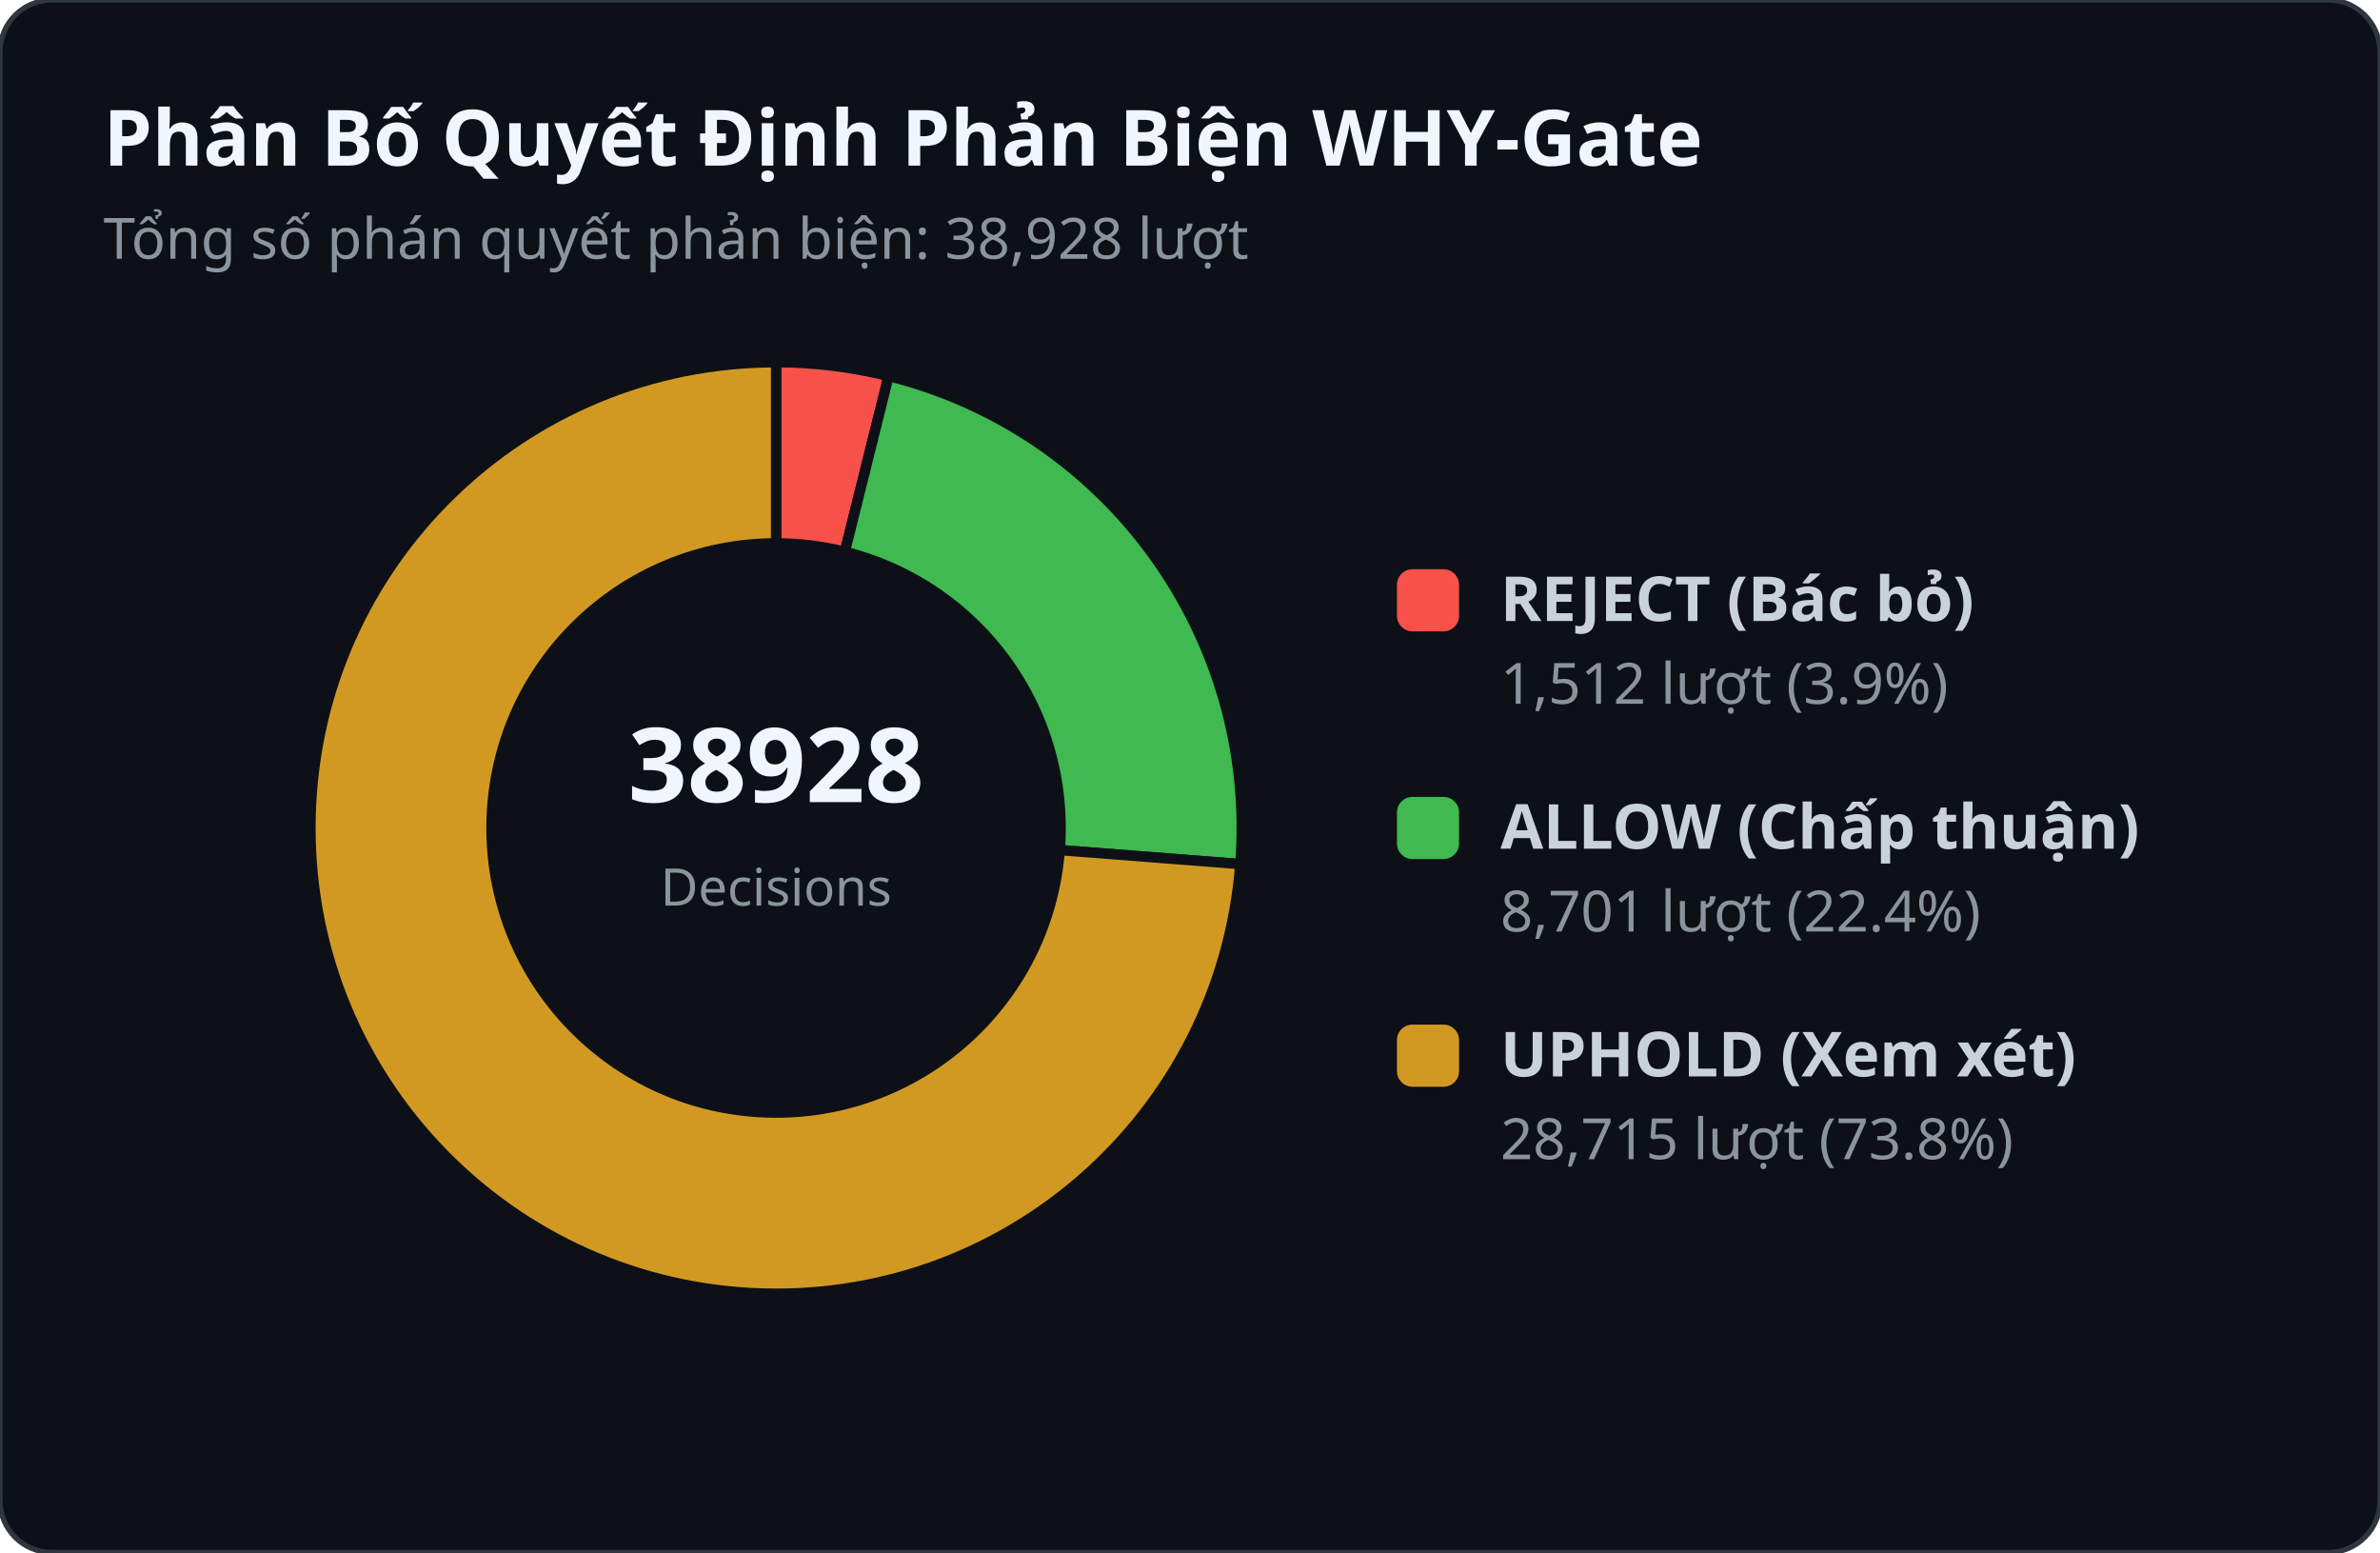
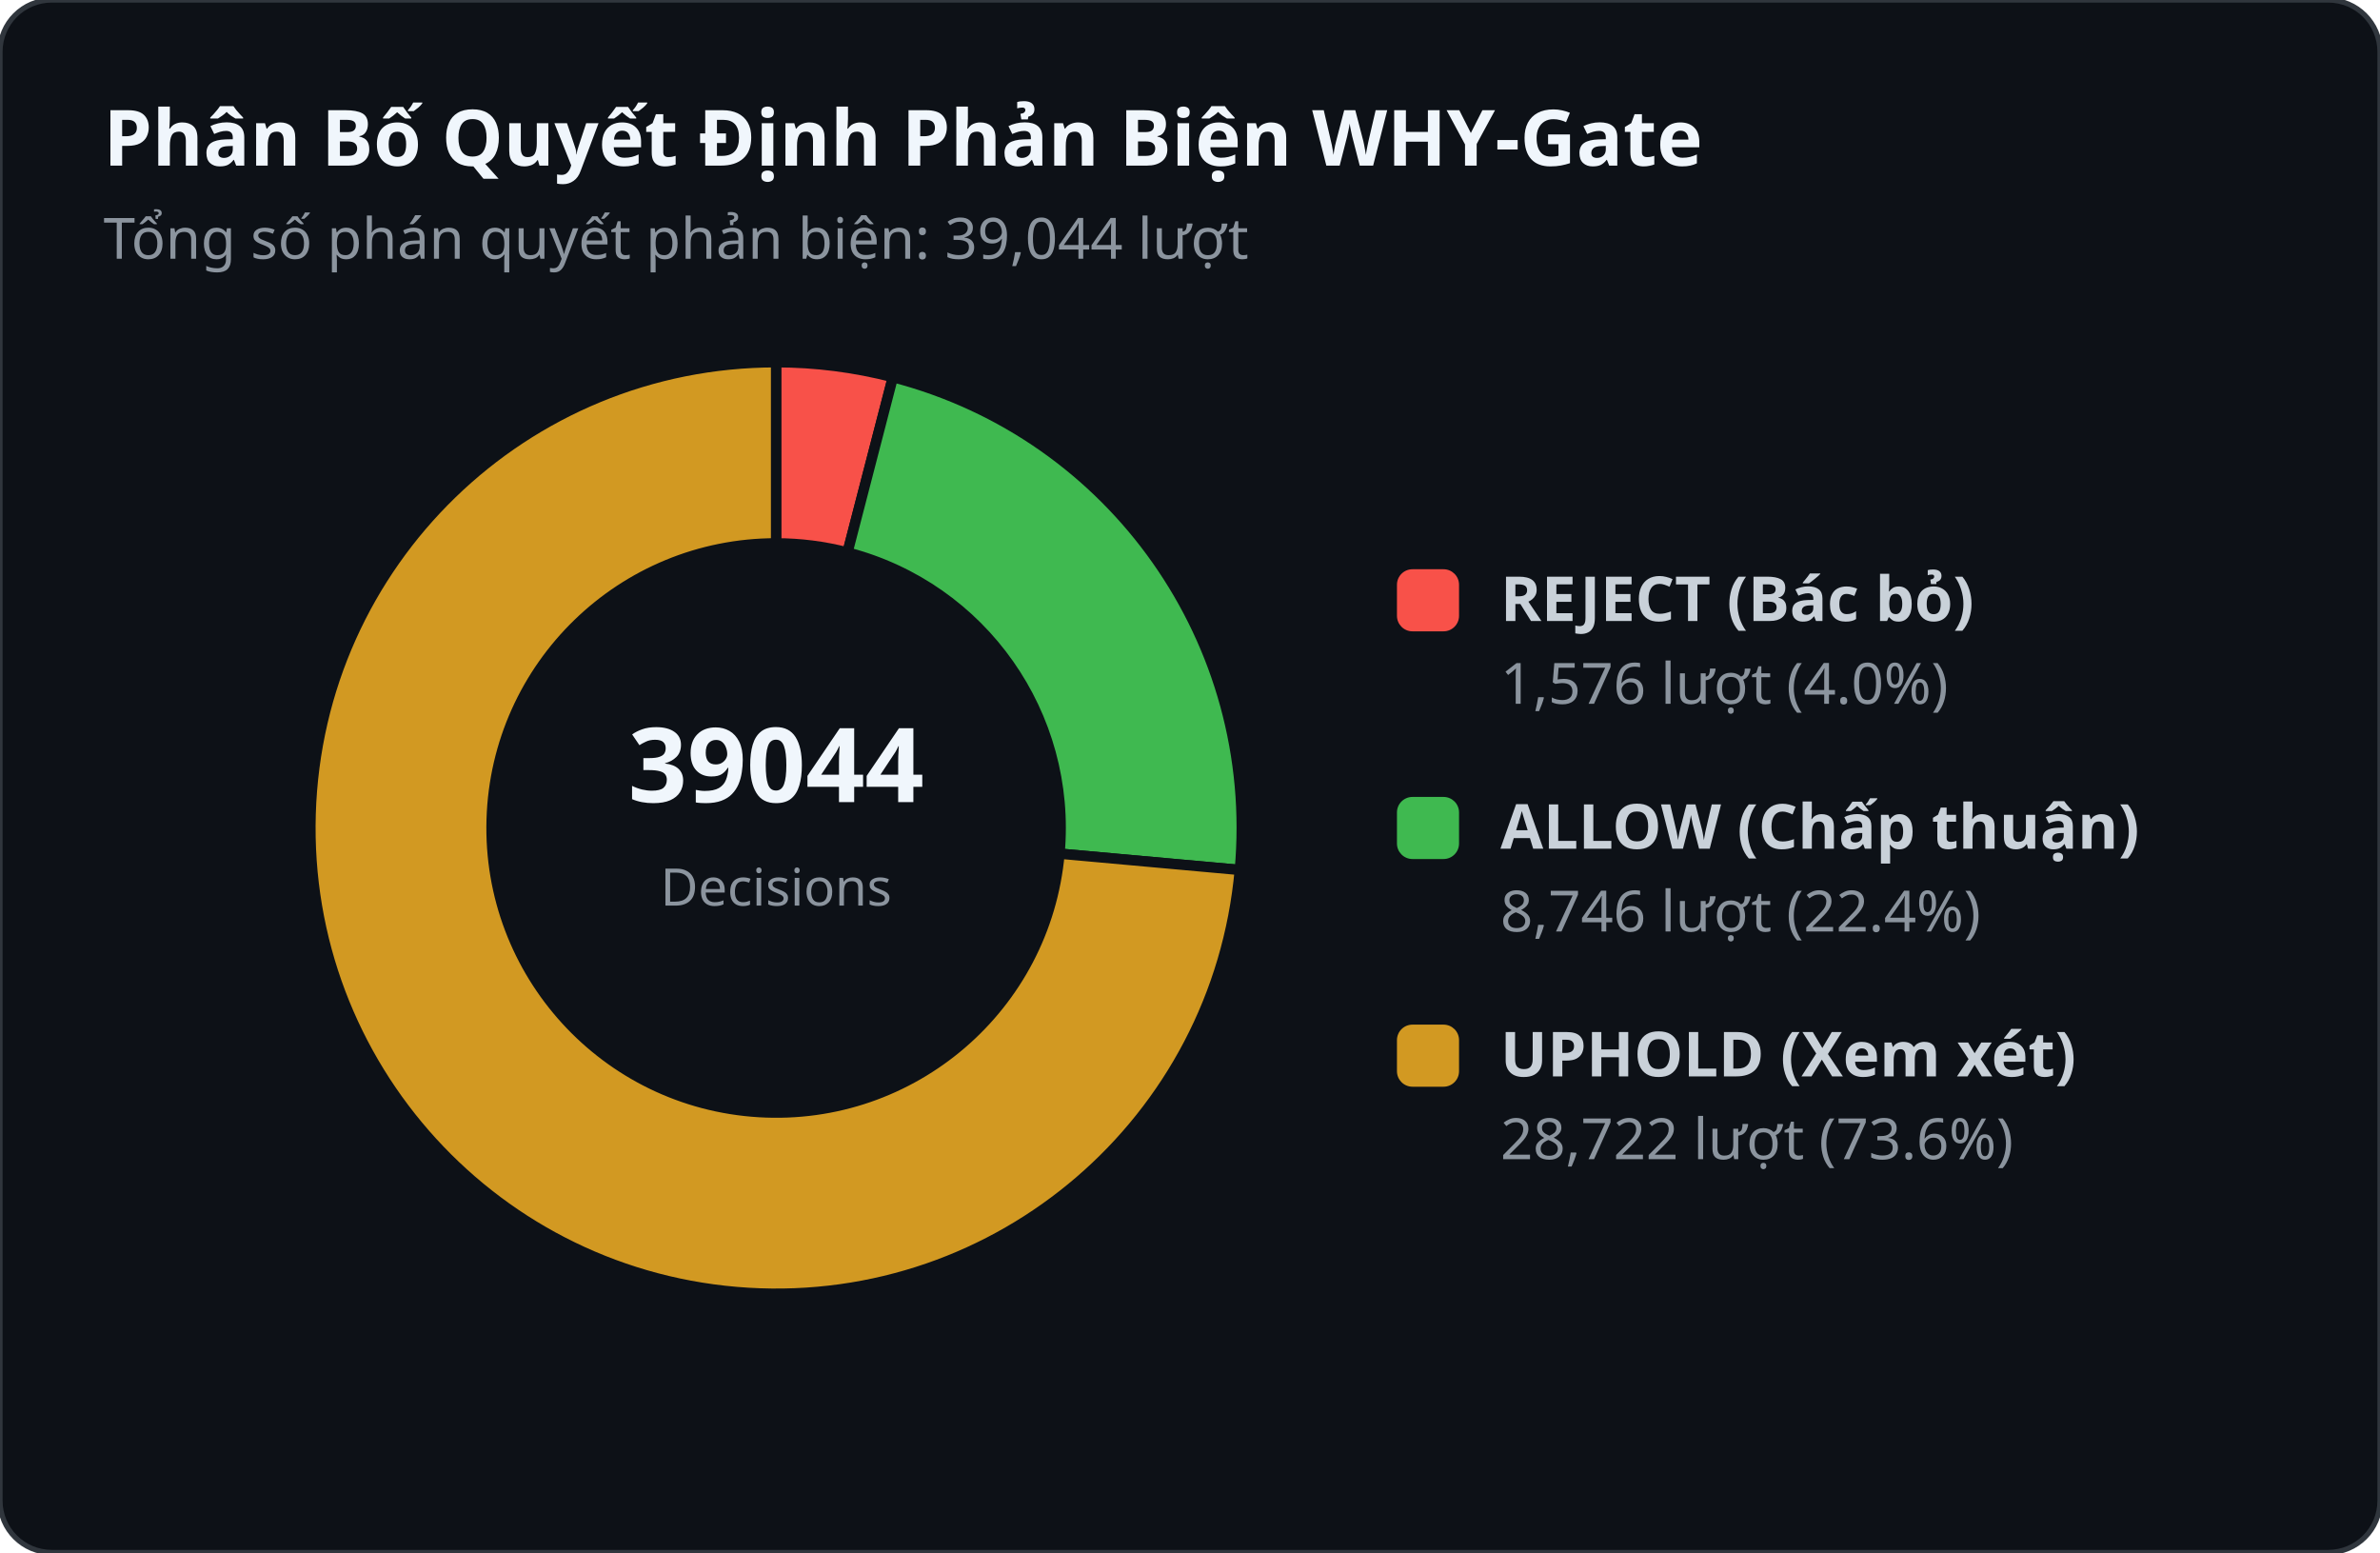
<svg xmlns="http://www.w3.org/2000/svg" width="460" height="300" viewBox="0 0 460 300">
  <rect width="460" height="300" rx="10" fill="#0d1117" stroke="#30363d" stroke-width="1" />
  <text x="20" y="32" font-family="sans-serif" font-size="15" font-weight="600" fill="#f0f6fc">Phân Bố Quyết Định Phản Biện WHY-Gate</text>
-   <text x="20" y="50" font-family="sans-serif" font-size="11" fill="#8b949e">Tổng số phán quyết phản biện: 38,928 lượt</text>
+   <text x="20" y="50" font-family="sans-serif" font-size="11" fill="#8b949e">Tổng số phán quyết phản biện: 39,044 lượt</text>
  <circle cx="150" cy="160" r="90" fill="none" stroke="#30363d" stroke-width="1" />
-   <path d="M 150.00 70.00 A 90 90 0 0 1 171.75 72.67 L 163.29 106.63 A 55 55 0 0 0 150.00 105.00 Z" fill="#f85149" stroke="#0d1117" stroke-width="2" />
-   <path d="M 171.75 72.67 A 90 90 0 0 1 239.73 166.98 L 204.83 164.27 A 55 55 0 0 0 163.29 106.63 Z" fill="#3fb950" stroke="#0d1117" stroke-width="2" />
-   <path d="M 239.73 166.98 A 90 90 0 1 1 150.00 70.00 L 150.00 105.00 A 55 55 0 1 0 204.83 164.27 Z" fill="#d29922" stroke="#0d1117" stroke-width="2" />
-   <text x="150" y="155" text-anchor="middle" font-family="sans-serif" font-size="20" font-weight="700" fill="#f0f6fc">38928</text>
+   <path d="M 150.00 70.00 A 90 90 0 0 1 172.58 72.88 L 163.80 106.76 A 55 55 0 0 0 150.00 105.00 Z" fill="#f85149" stroke="#0d1117" stroke-width="2" />
+   <path d="M 172.58 72.88 A 90 90 0 0 1 239.63 168.11 L 204.78 164.96 A 55 55 0 0 0 163.80 106.76 Z" fill="#3fb950" stroke="#0d1117" stroke-width="2" />
+   <path d="M 239.63 168.11 A 90 90 0 1 1 150.00 70.00 L 150.00 105.00 A 55 55 0 1 0 204.78 164.96 Z" fill="#d29922" stroke="#0d1117" stroke-width="2" />
+   <text x="150" y="155" text-anchor="middle" font-family="sans-serif" font-size="20" font-weight="700" fill="#f0f6fc">39044</text>
  <text x="150" y="175" text-anchor="middle" font-family="sans-serif" font-size="10" fill="#8b949e">Decisions</text>
  <rect x="270" y="110" width="12" height="12" rx="3" fill="#f85149" />
  <text x="290" y="120" font-family="sans-serif" font-size="12" font-weight="600" fill="#c9d1d9">REJECT (Bác bỏ)</text>
-   <text x="290" y="136" font-family="sans-serif" font-size="11" fill="#8b949e">1,512 lượt (3.9%)</text>
+   <text x="290" y="136" font-family="sans-serif" font-size="11" fill="#8b949e">1,576 lượt (4.0%)</text>
  <rect x="270" y="154" width="12" height="12" rx="3" fill="#3fb950" />
  <text x="290" y="164" font-family="sans-serif" font-size="12" font-weight="600" fill="#c9d1d9">ALLOW (Chấp thuận)</text>
-   <text x="290" y="180" font-family="sans-serif" font-size="11" fill="#8b949e">8,701 lượt (22.4%)</text>
+   <text x="290" y="180" font-family="sans-serif" font-size="11" fill="#8b949e">8,746 lượt (22.4%)</text>
  <rect x="270" y="198" width="12" height="12" rx="3" fill="#d29922" />
  <text x="290" y="208" font-family="sans-serif" font-size="12" font-weight="600" fill="#c9d1d9">UPHOLD (Xem xét)</text>
-   <text x="290" y="224" font-family="sans-serif" font-size="11" fill="#8b949e">28,715 lượt (73.8%)</text>
+   <text x="290" y="224" font-family="sans-serif" font-size="11" fill="#8b949e">28,722 lượt (73.6%)</text>
</svg>
